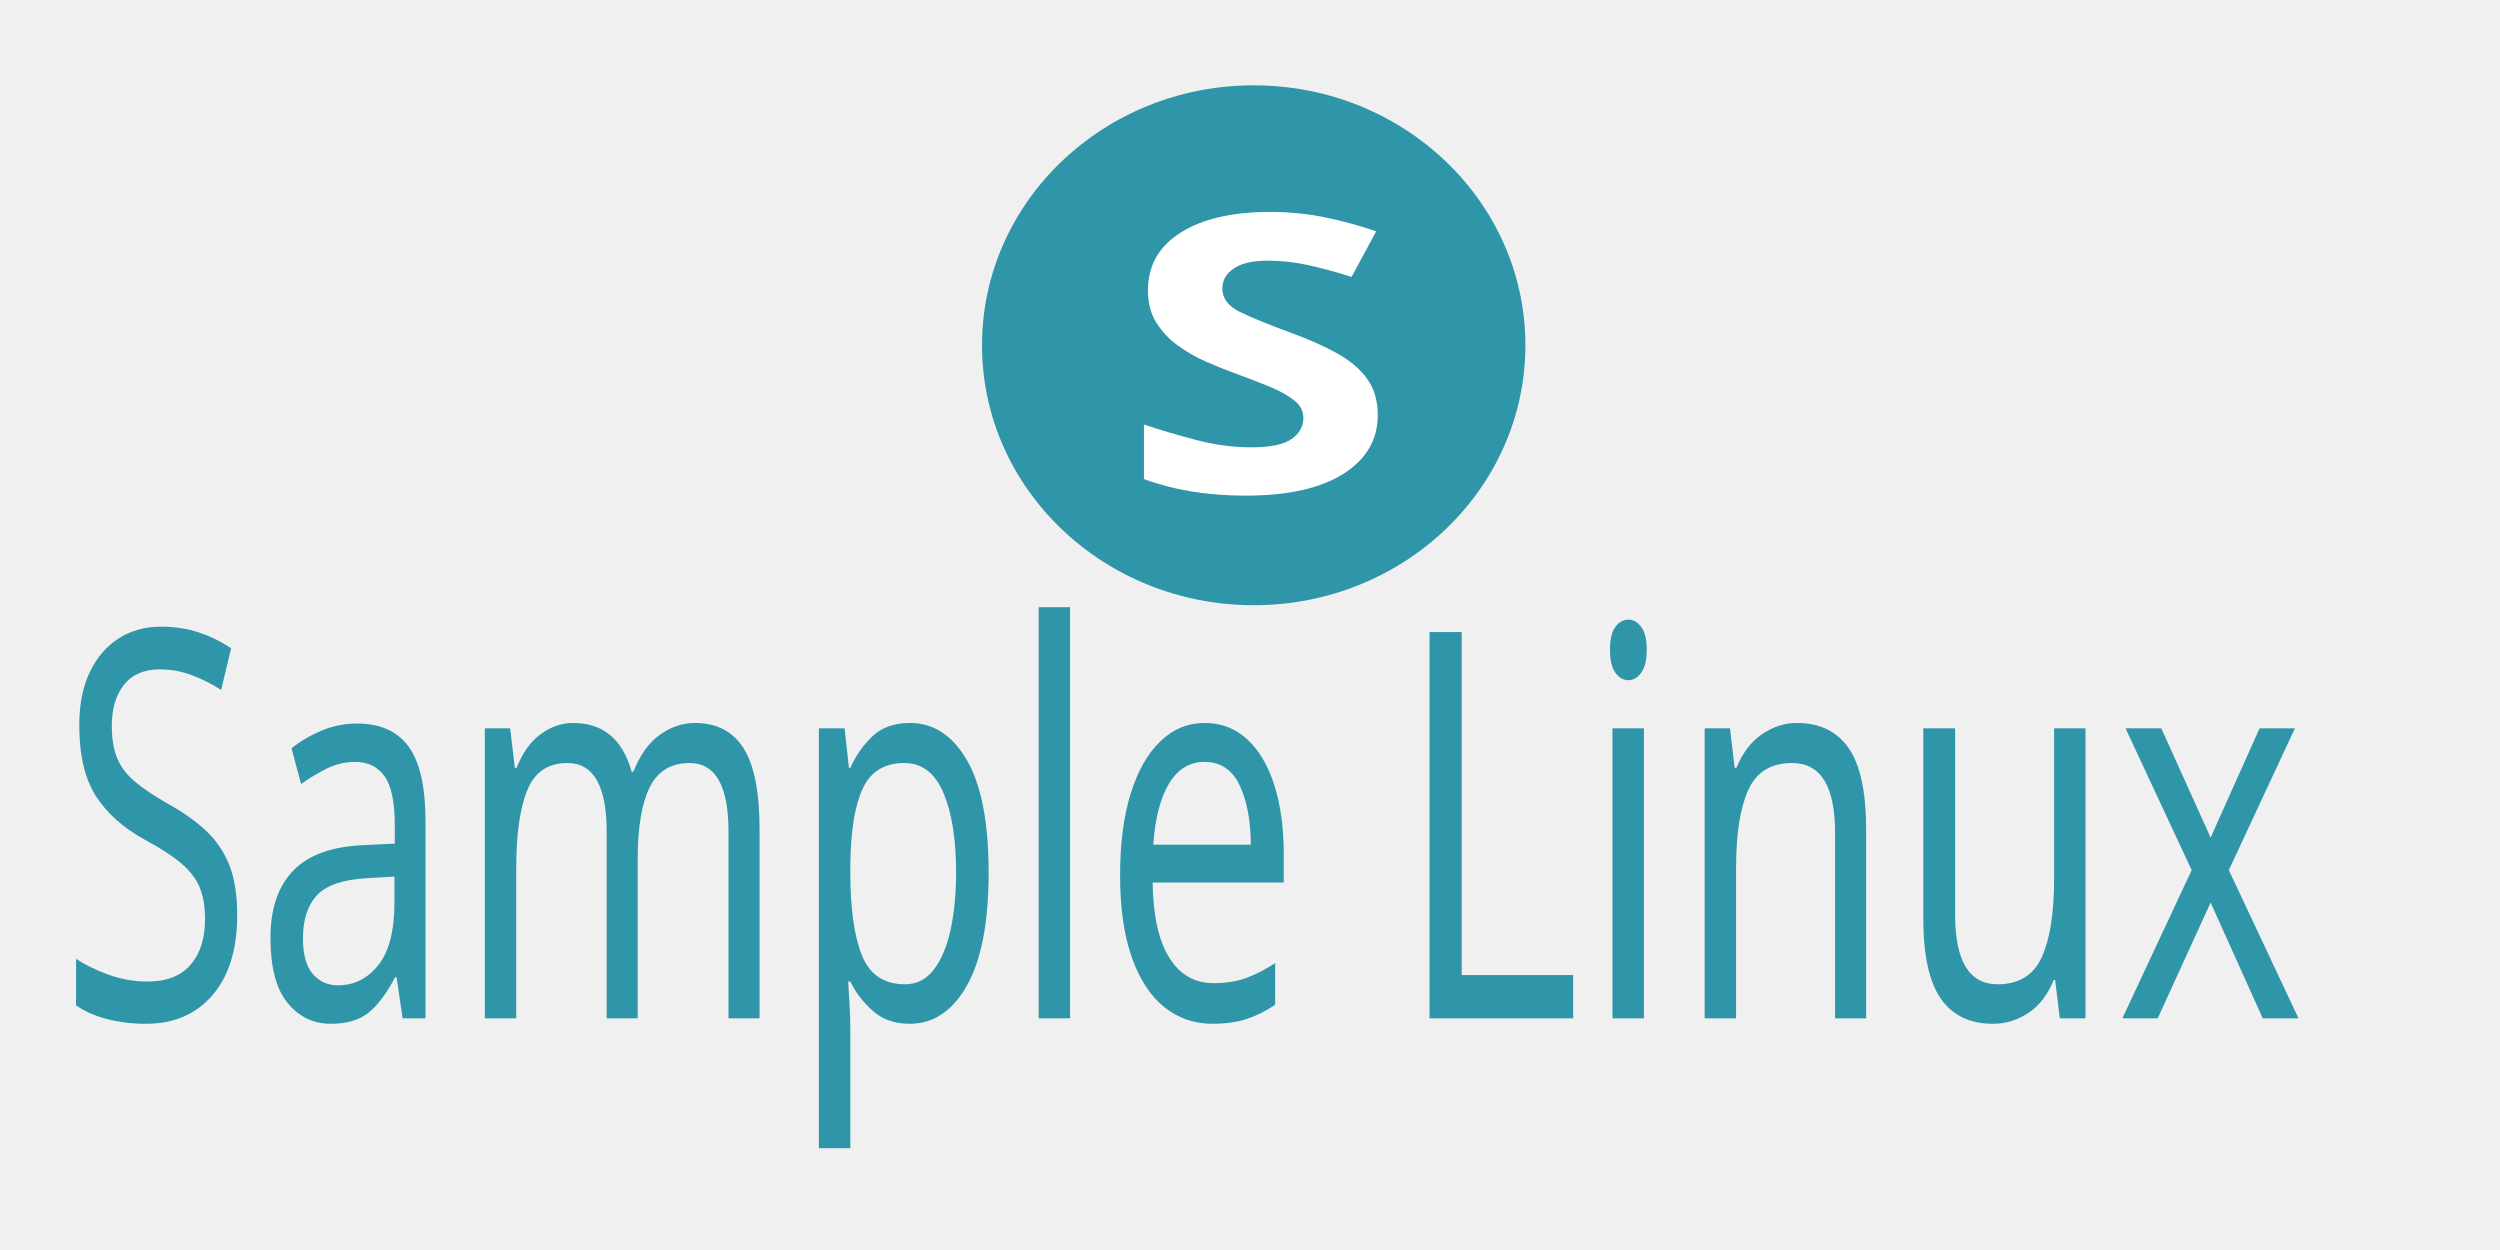
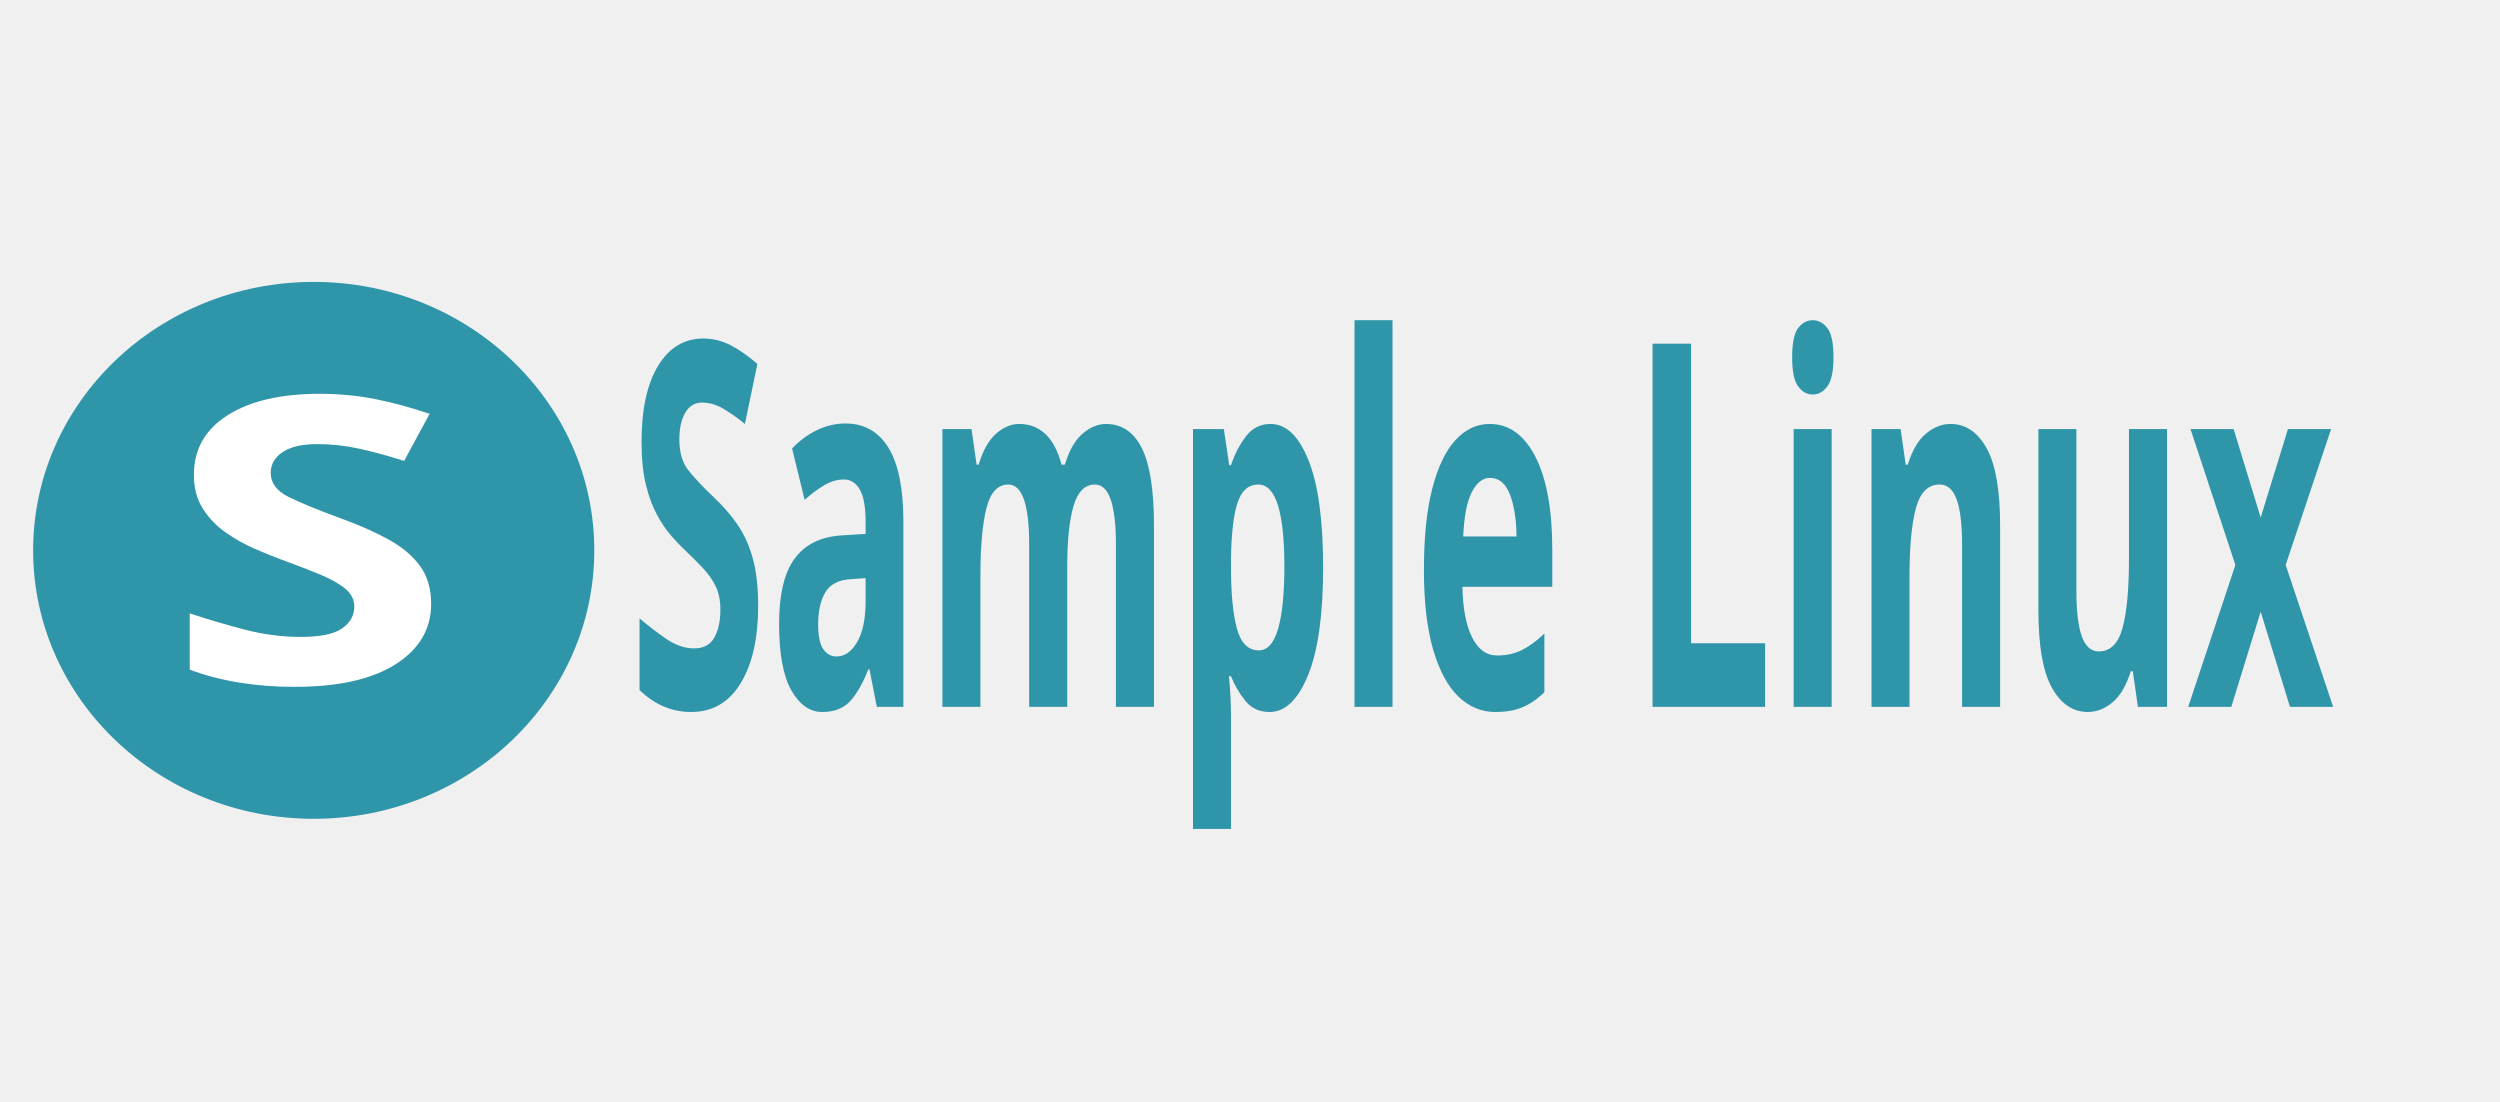
- <svg xmlns="http://www.w3.org/2000/svg" width="600" height="300" version="1.1" id="svg8">
+ <svg xmlns="http://www.w3.org/2000/svg" width="581" height="256" version="1.1" id="svg8">
  <defs id="defs12" />
  <g id="g167" />
-   <g id="g172" transform="matrix(0.931493,0,0,0.8912402,216.8913,-44.33147)">
-     <circle cx="90.177" cy="142.719" r="70" fill="#2f95a9" id="circle2" />
-     <text x="82.128" y="203.239" font-size="116.126px" text-anchor="middle" fill="#ffffff" font-family="sans-serif" font-weight="bold" id="text4" transform="scale(1.115632,0.8963526)" style="stroke-width:1.452">S</text>
-   </g>
-   <text x="17.083" y="198.622" font-size="105.517px" fill="#2f95a9" font-family="sans-serif" id="text6" transform="scale(0.8126921,1.230478)" style="stroke-width:2.198">Sample Linux</text>
+   <ellipse cx="72.907" cy="127.901" fill="#2f95a9" id="circle2" rx="65.205" ry="62.387" style="stroke-width:0.911" />
+   <text x="62.94" y="180.996" font-size="116.126px" text-anchor="middle" fill="#ffffff" font-family="sans-serif" font-weight="bold" id="text4" transform="scale(1.140548,0.8767716)" style="font-style:normal;font-variant:normal;font-weight:bold;font-stretch:normal;font-size:105.808px;font-family:'コーポレート・ロゴ ver3';-inkscape-font-specification:'コーポレート・ロゴ ver3, Bold';font-variant-ligatures:normal;font-variant-caps:normal;font-variant-numeric:normal;font-variant-east-asian:normal;text-anchor:middle;fill:#ffffff;stroke-width:1.323">S</text>
+   <text x="206.006" y="116.339" font-size="89.08px" fill="#2f95a9" font-family="sans-serif" id="text6" transform="scale(0.7082034,1.412024)" style="font-style:normal;font-variant:normal;font-weight:bold;font-stretch:normal;font-size:83.737px;font-family:'コーポレート・ロゴ ver3';-inkscape-font-specification:'コーポレート・ロゴ ver3, Bold';font-variant-ligatures:normal;font-variant-caps:normal;font-variant-numeric:normal;font-variant-east-asian:normal;fill:#2f95a9;stroke-width:1.744">Sample Linux</text>
</svg>
